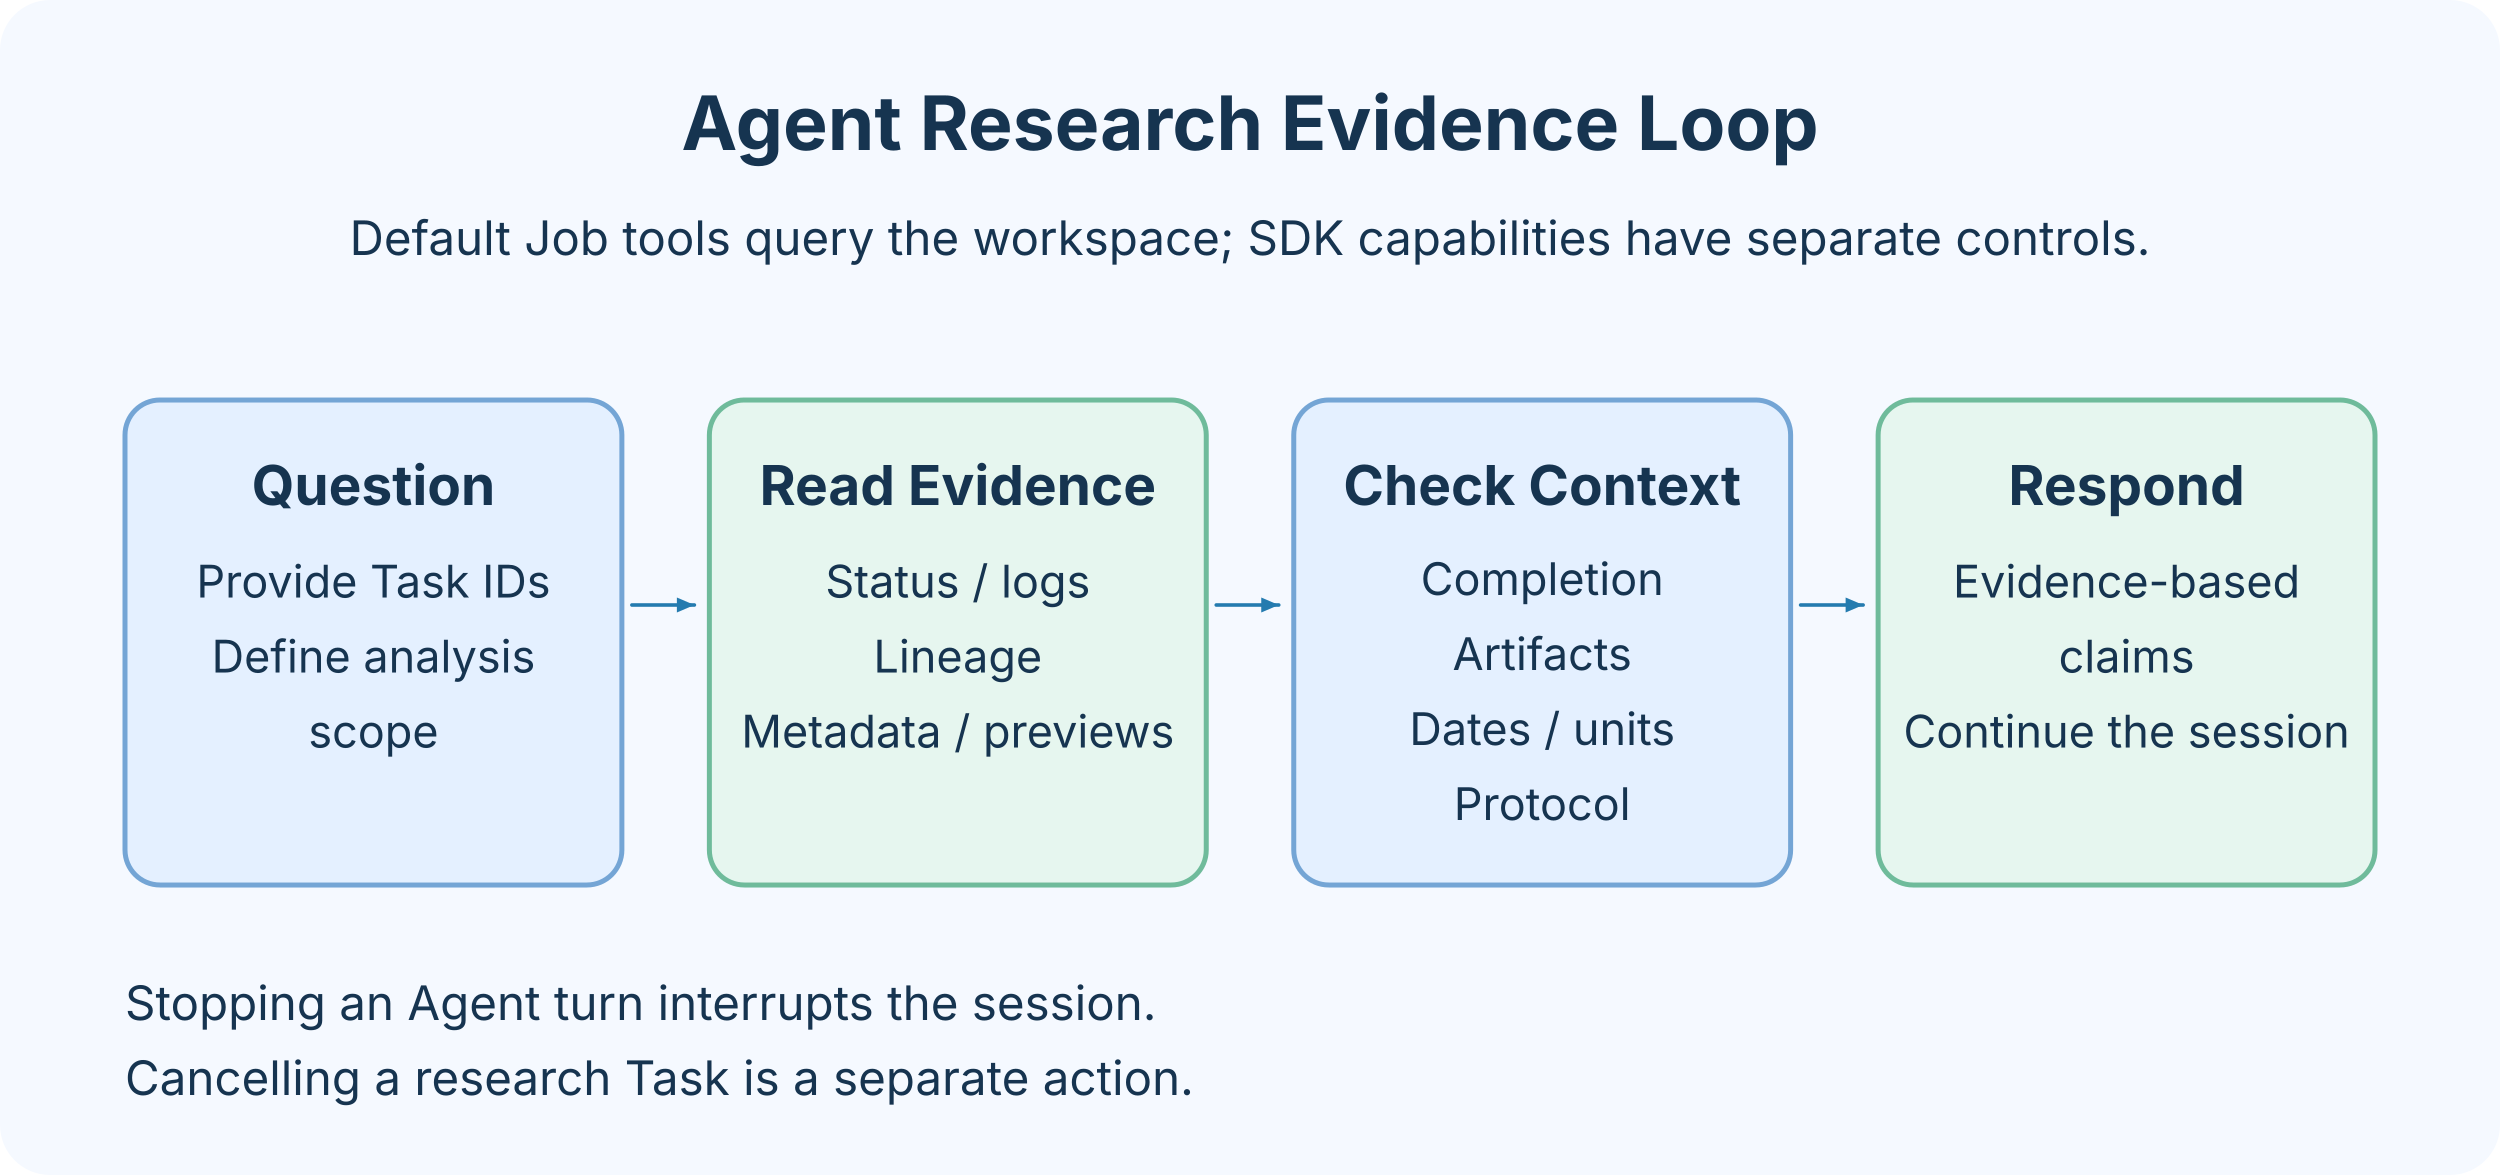
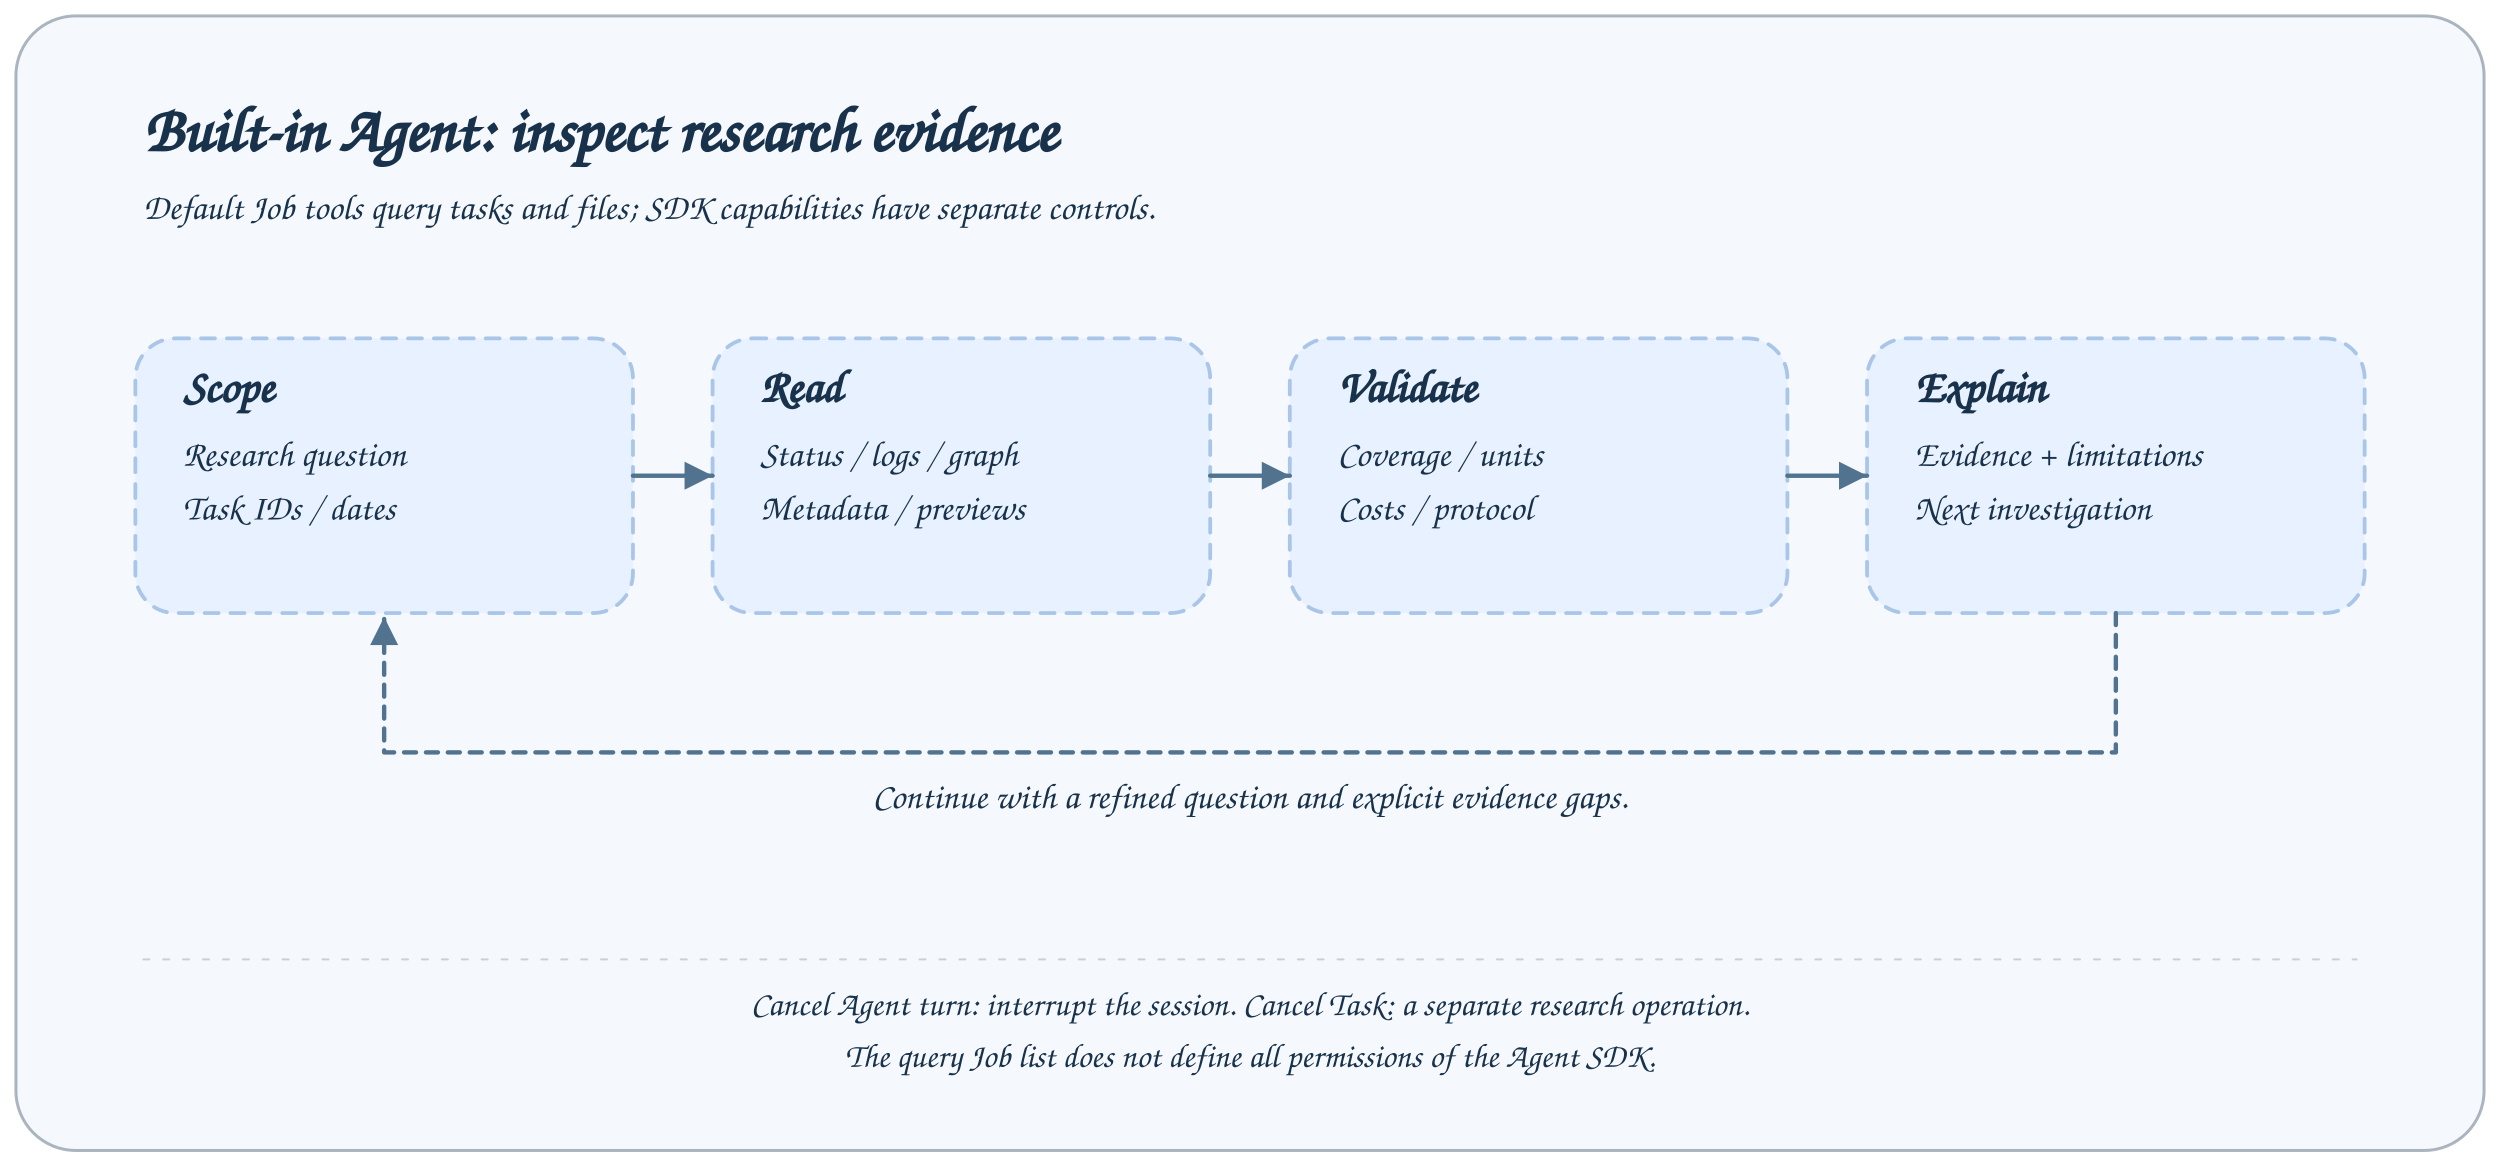
- <svg xmlns="http://www.w3.org/2000/svg" width="1000" height="470" viewBox="0 0 1000 470" role="img" aria-labelledby="title desc">
+ <svg xmlns="http://www.w3.org/2000/svg" width="1256" height="586" viewBox="0 0 1256 586" role="img" aria-labelledby="title desc">
  <defs>
-     <marker id="arrow" viewBox="0 0 8 6" refX="7" refY="3" markerWidth="8" markerHeight="6" markerUnits="userSpaceOnUse" orient="auto-start-reverse">
-       <path d="M 0 0 L 7 3 L 0 6 z" fill="#247baf" />
+     <marker id="arrow" viewBox="0 0 10 10" refX="9" refY="5" markerWidth="8" markerHeight="8" orient="auto-start-reverse">
+       <path d="M 1 1 L 9 5 L 1 9 Z" fill="#52738f" />
    </marker>
  </defs>
-   <rect width="1000" height="470" rx="20" fill="#f5f9ff" />
-   <g font-family="Comic Sans MS, Bradley Hand, -apple-system, BlinkMacSystemFont, Segoe UI, sans-serif" fill="#163450">
-     <text text-anchor="middle" x="500" y="60" font-size="30" font-weight="700">Agent Research Evidence Loop</text>
-     <text text-anchor="middle" x="500" y="102" font-size="19">Default Job tools query the workspace; SDK capabilities have separate controls.</text>
-     <rect x="50.0" y="160" width="198.75" height="194" rx="14" fill="#e4f0ff" stroke="#74a5d5" stroke-width="2" />
-     <text x="149.375" y="202" text-anchor="middle" font-size="22" font-weight="700">Question</text>
-     <text x="149.375" y="239" text-anchor="middle" font-size="18">Provide Task IDs</text>
-     <text x="149.375" y="269" text-anchor="middle" font-size="18">Define analysis</text>
-     <text x="149.375" y="299" text-anchor="middle" font-size="18">scope</text>
-     <path stroke-linecap="round" stroke-linejoin="round" d="M 252.75 242 H 277.75" fill="none" stroke="#247baf" stroke-width="1.45" marker-end="url(#arrow)" />
-     <rect x="283.75" y="160" width="198.75" height="194" rx="14" fill="#e6f6ef" stroke="#6fbb9b" stroke-width="2" />
-     <text x="383.125" y="202" text-anchor="middle" font-size="22" font-weight="700">Read Evidence</text>
-     <text x="383.125" y="239" text-anchor="middle" font-size="18">Status / logs</text>
-     <text x="383.125" y="269" text-anchor="middle" font-size="18">Lineage</text>
-     <text x="383.125" y="299" text-anchor="middle" font-size="18">Metadata / previews</text>
-     <path stroke-linecap="round" stroke-linejoin="round" d="M 486.5 242 H 511.5" fill="none" stroke="#247baf" stroke-width="1.45" marker-end="url(#arrow)" />
-     <rect x="517.5" y="160" width="198.75" height="194" rx="14" fill="#e4f0ff" stroke="#74a5d5" stroke-width="2" />
-     <text x="616.875" y="202" text-anchor="middle" font-size="22" font-weight="700">Check Context</text>
-     <text x="616.875" y="238" text-anchor="middle" font-size="18">Completion</text>
-     <text x="616.875" y="268" text-anchor="middle" font-size="18">Artifacts</text>
-     <text x="616.875" y="298" text-anchor="middle" font-size="18">Dates / units</text>
-     <text x="616.875" y="328" text-anchor="middle" font-size="18">Protocol</text>
-     <path stroke-linecap="round" stroke-linejoin="round" d="M 720.25 242 H 745.25" fill="none" stroke="#247baf" stroke-width="1.45" marker-end="url(#arrow)" />
-     <rect x="751.25" y="160" width="198.75" height="194" rx="14" fill="#e6f6ef" stroke="#6fbb9b" stroke-width="2" />
-     <text x="850.625" y="202" text-anchor="middle" font-size="22" font-weight="700">Respond</text>
-     <text x="850.625" y="239" text-anchor="middle" font-size="18">Evidence-based</text>
-     <text x="850.625" y="269" text-anchor="middle" font-size="18">claims</text>
-     <text x="850.625" y="299" text-anchor="middle" font-size="18">Continue the session</text>
-     <text x="50" y="408" font-size="19">
-       <tspan x="50" dy="0">Stopping an Agent turn interrupts the session.</tspan>
-       <tspan x="50" dy="30">Cancelling a research Task is a separate action.</tspan>
-     </text>
+   <rect x="8" y="8" width="1240.0" height="570.0" rx="30" fill="#f5f8fc" stroke="#18324b" stroke-width="1.5" stroke-linejoin="round" stroke-opacity="0.35" />
+   <g transform="translate(28 28)" font-family="'Comic Sans MS', 'Chalkboard SE', 'Comic Neue', cursive" data-diagram-content="true">
+     <g font-family="'Comic Sans MS', 'Chalkboard SE', 'Comic Neue', cursive" fill="#18324b">
+       <text x="44" y="48" font-size="32" font-weight="700" text-anchor="start">Built-in Agent: inspect research evidence</text>
+       <text x="44" y="82" font-size="18" font-weight="400" text-anchor="start" fill="#18324b">Default Job tools query tasks and files; SDK capabilities have separate controls.</text>
+       <rect x="40" y="142" width="250" height="138" rx="20" fill="#e8f1ff" stroke="#a9c5e8" stroke-width="1.9" stroke-dasharray="7 6" stroke-linecap="round" />
+       <text x="64.0" y="174" font-size="23" font-weight="700" text-anchor="start">Scope</text>
+       <text x="64.0" y="206" font-size="18" font-weight="400" text-anchor="start">Research question</text>
+       <text x="64.0" y="233" font-size="18" font-weight="400" text-anchor="start">Task IDs / dates</text>
+       <rect x="330" y="142" width="250" height="138" rx="20" fill="#e8f1ff" stroke="#a9c5e8" stroke-width="1.9" stroke-dasharray="7 6" stroke-linecap="round" />
+       <text x="354.0" y="174" font-size="23" font-weight="700" text-anchor="start">Read</text>
+       <text x="354.0" y="206" font-size="18" font-weight="400" text-anchor="start">Status / logs / graph</text>
+       <text x="354.0" y="233" font-size="18" font-weight="400" text-anchor="start">Metadata / previews</text>
+       <rect x="620" y="142" width="250" height="138" rx="20" fill="#e8f1ff" stroke="#a9c5e8" stroke-width="1.9" stroke-dasharray="7 6" stroke-linecap="round" />
+       <text x="644.0" y="174" font-size="23" font-weight="700" text-anchor="start">Validate</text>
+       <text x="644.0" y="206" font-size="18" font-weight="400" text-anchor="start">Coverage / units</text>
+       <text x="644.0" y="233" font-size="18" font-weight="400" text-anchor="start">Costs / protocol</text>
+       <rect x="910" y="142" width="250" height="138" rx="20" fill="#e8f1ff" stroke="#a9c5e8" stroke-width="1.9" stroke-dasharray="7 6" stroke-linecap="round" />
+       <text x="934.0" y="174" font-size="23" font-weight="700" text-anchor="start">Explain</text>
+       <text x="934.0" y="206" font-size="18" font-weight="400" text-anchor="start">Evidence + limitations</text>
+       <text x="934.0" y="233" font-size="18" font-weight="400" text-anchor="start">Next investigation</text>
+       <path d="M 290 211 H 330" fill="none" stroke="#52738f" stroke-width="2.2" marker-end="url(#arrow)" stroke-linecap="round" stroke-linejoin="round" />
+       <path d="M 580 211 H 620" fill="none" stroke="#52738f" stroke-width="2.2" marker-end="url(#arrow)" stroke-linecap="round" stroke-linejoin="round" />
+       <path d="M 870 211 H 910" fill="none" stroke="#52738f" stroke-width="2.2" marker-end="url(#arrow)" stroke-linecap="round" stroke-linejoin="round" />
+       <path d="M 1035 280 V 350 H 165 V 282" fill="none" stroke="#52738f" stroke-width="2.2" marker-end="url(#arrow)" stroke-dasharray="6 5" stroke-linecap="round" stroke-linejoin="round" />
+       <text x="600" y="378" font-size="18" font-weight="400" text-anchor="middle">Continue with a refined question and explicit evidence gaps.</text>
+       <text x="600.0" y="482" font-size="17" font-weight="400" text-anchor="middle">Cancel Agent turn: interrupt the session. Cancel Task: a separate research operation.</text>
+       <text x="600.0" y="508" font-size="17" font-weight="400" text-anchor="middle">The query Job list does not define all permissions of the Agent SDK.</text>
+     </g>
+     <path d="M 44 454 H 1156" fill="none" stroke="#18324b" stroke-opacity="0.2" stroke-width="1" stroke-dasharray="3 7" stroke-linecap="round" />
  </g>
</svg>
